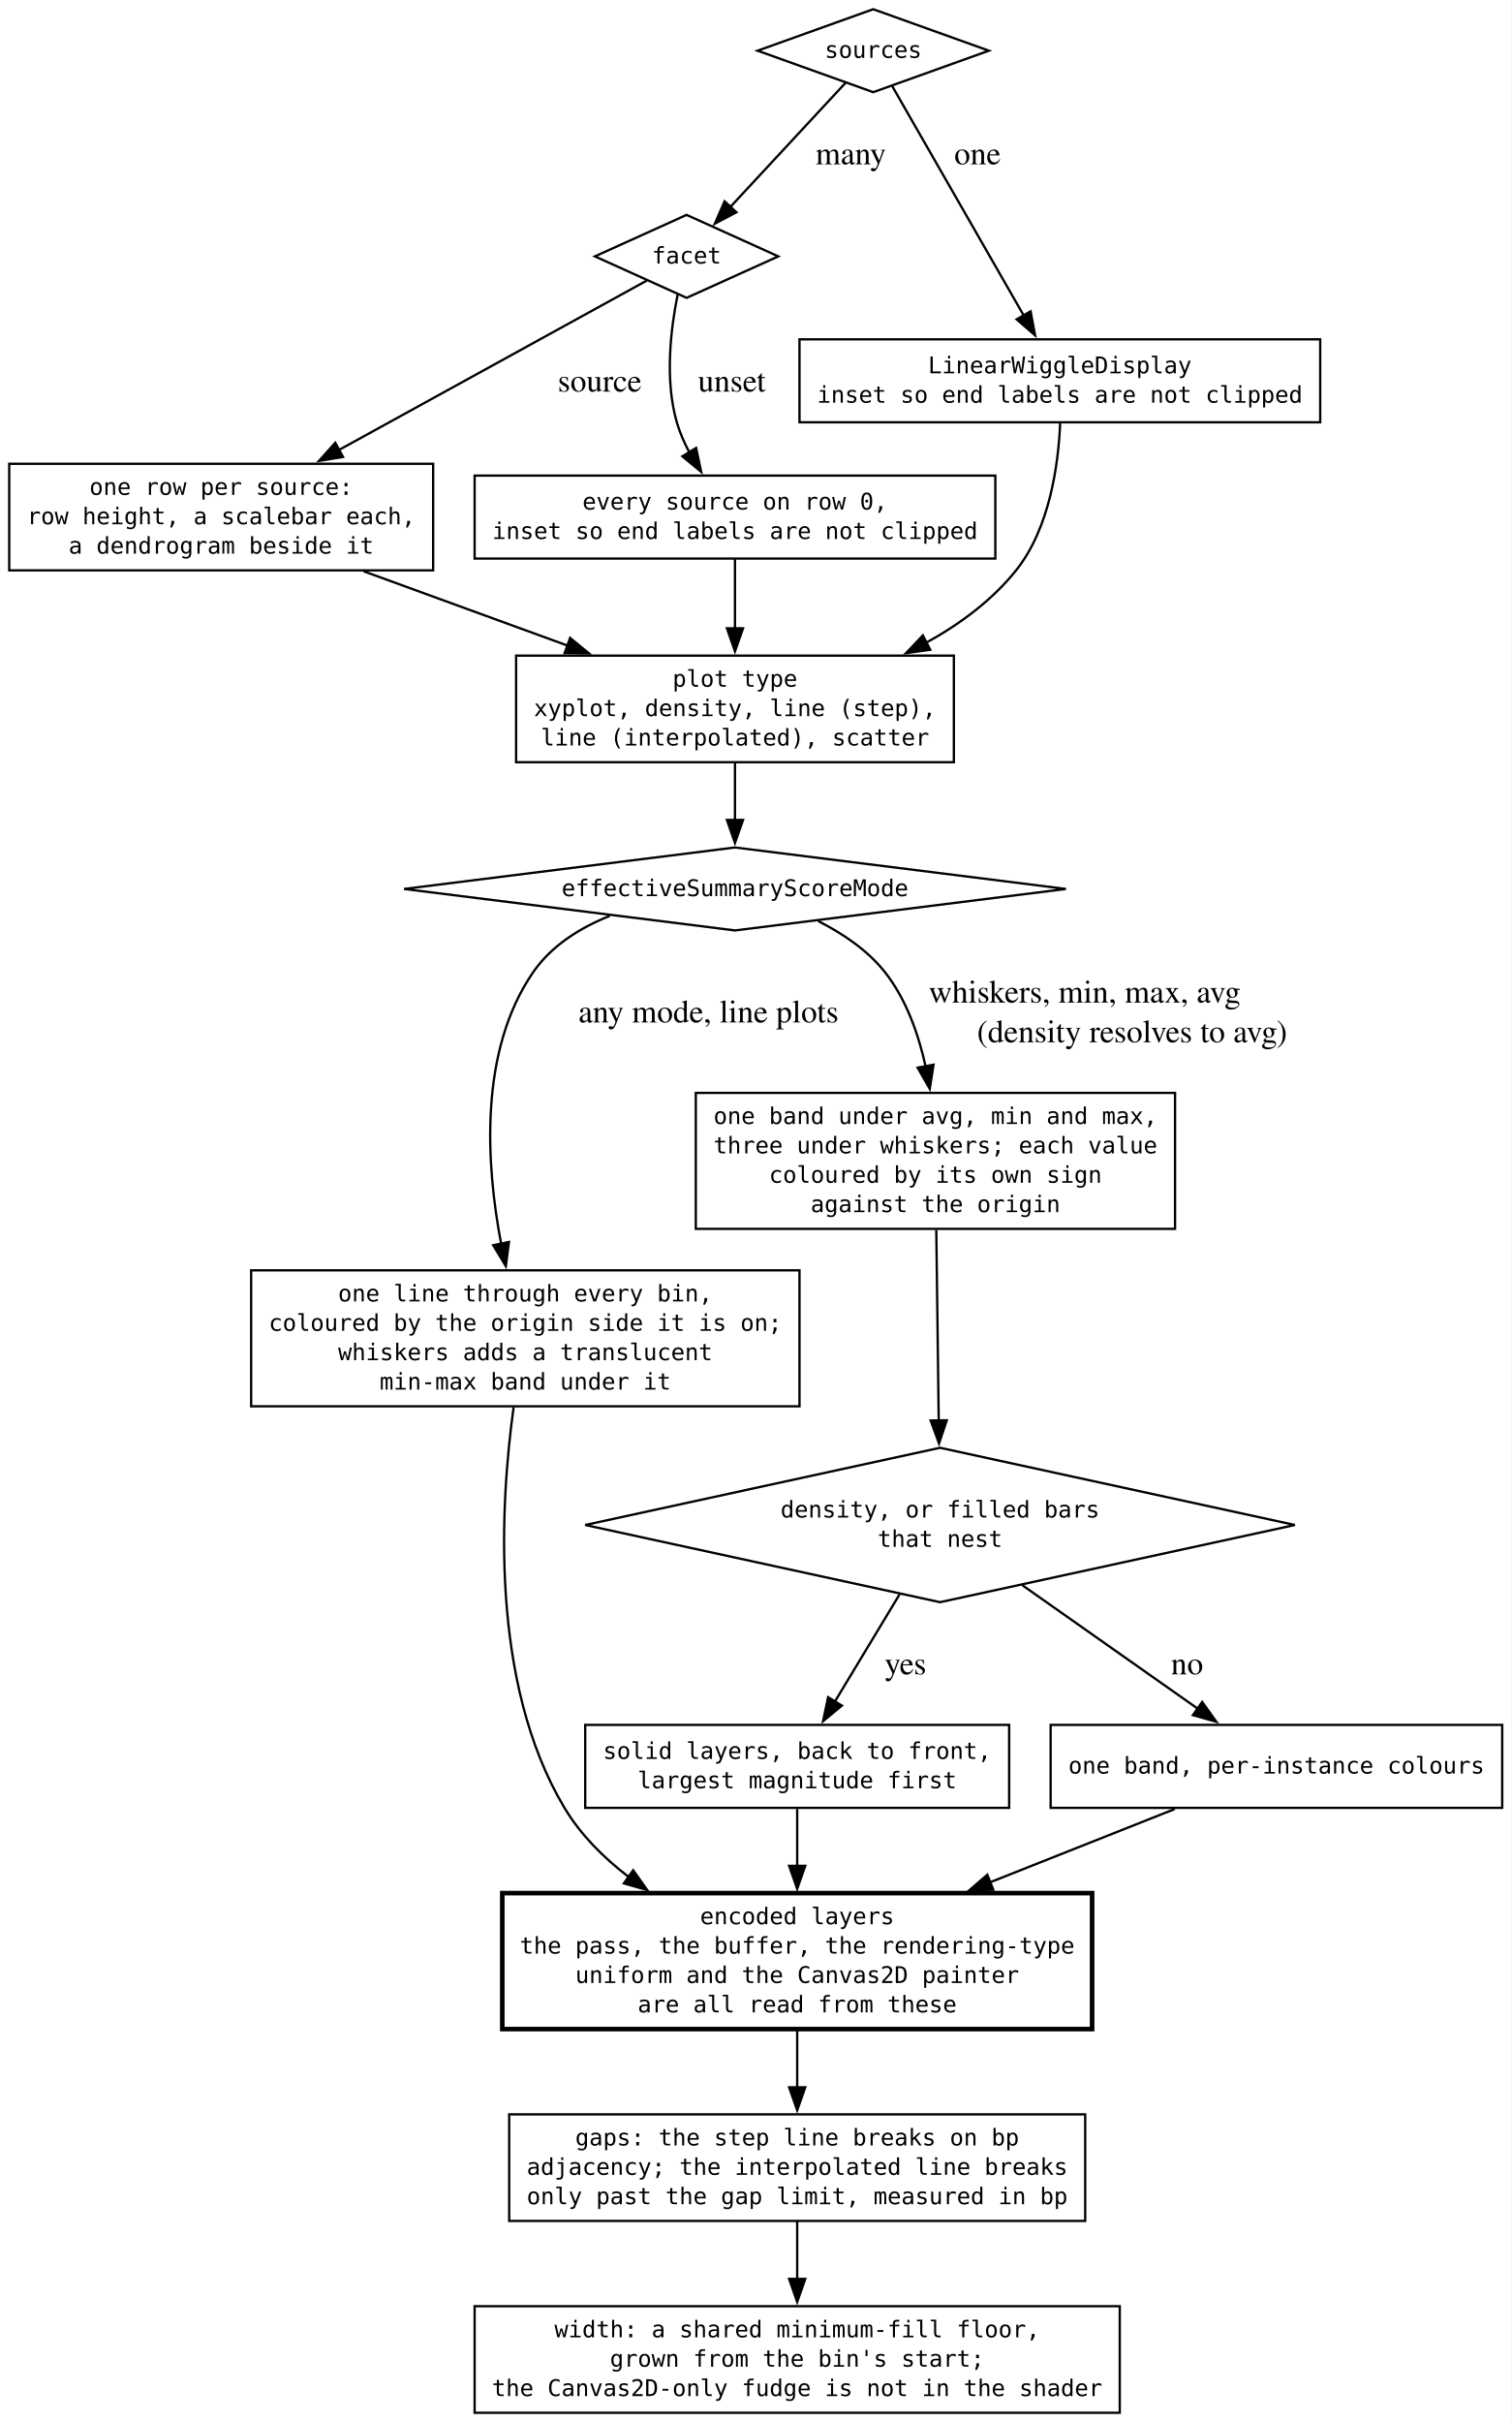
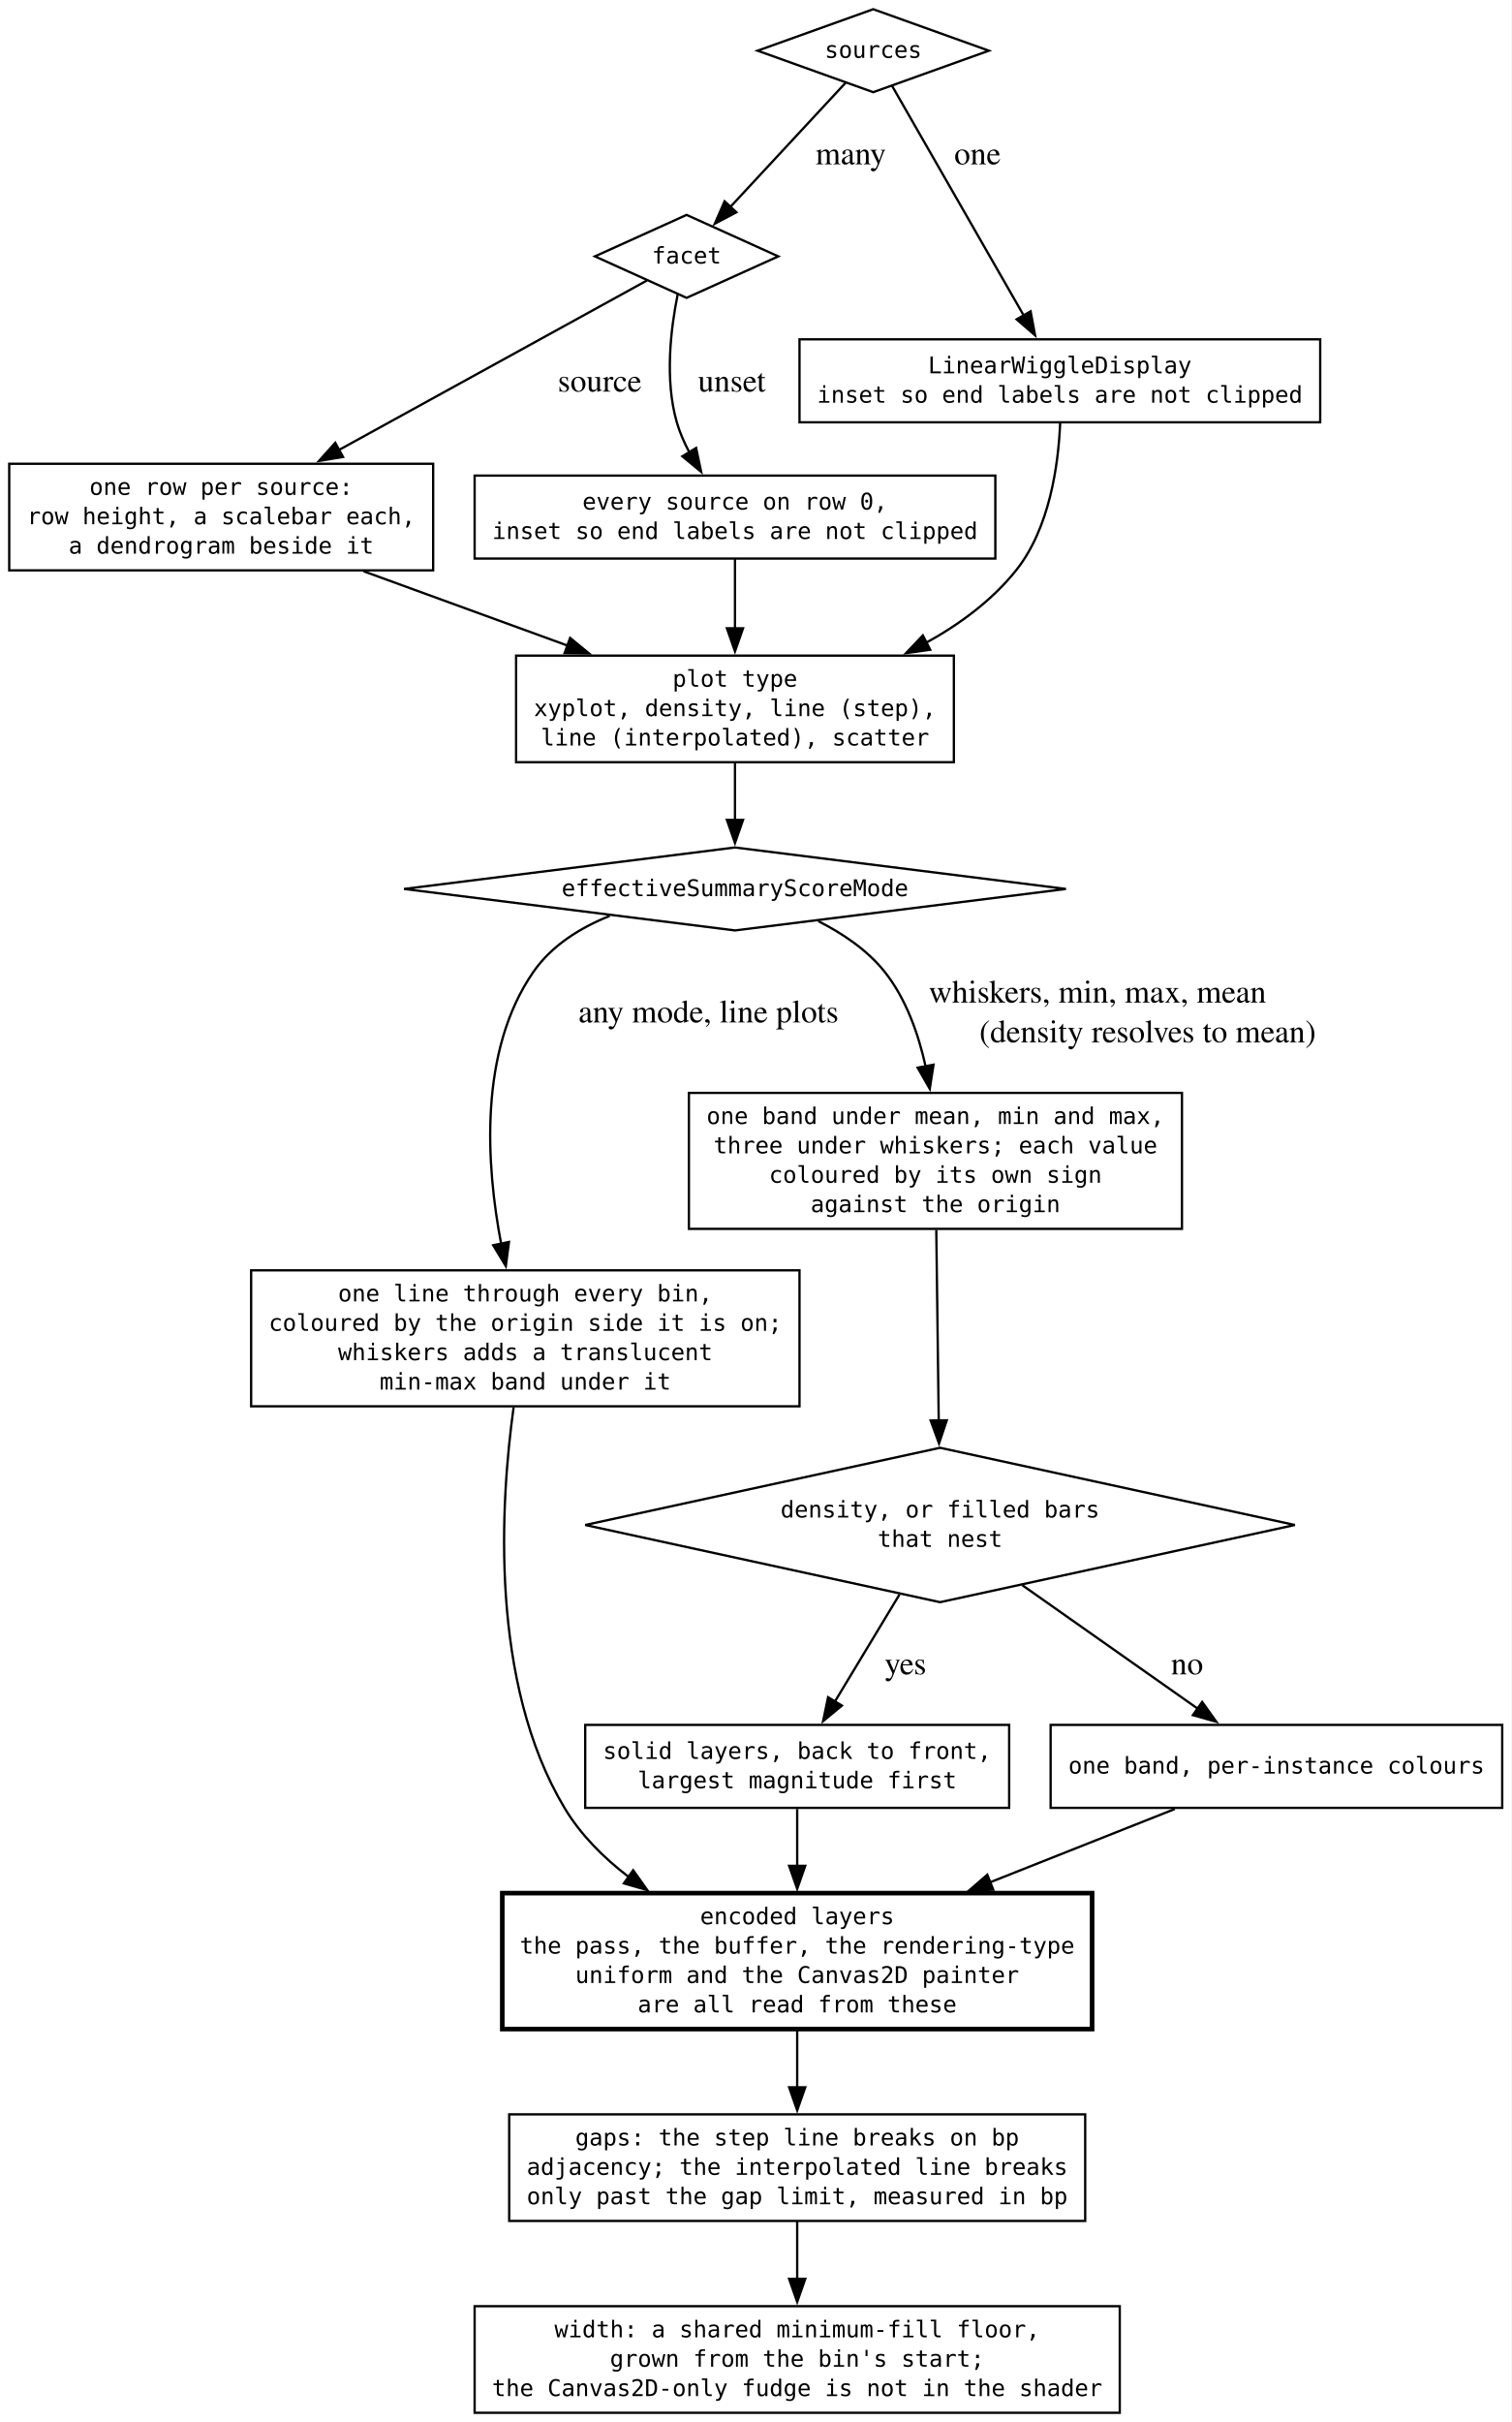
<svg xmlns="http://www.w3.org/2000/svg" width="656pt" height="1051pt" viewBox="0.00 0.00 656.00 1051.00">
  <g id="graph0" class="graph" transform="scale(1 1) rotate(0) translate(4 1047)">
    <polygon fill="white" stroke="none" points="-4,4 -4,-1047 652,-1047 652,4 -4,4" />
    <g id="node1" class="node">
      <polygon fill="none" stroke="black" points="375,-1043 324.81,-1025 375,-1007 425.19,-1025 375,-1043" />
      <text xml:space="preserve" text-anchor="middle" x="375" y="-1021.88" font-family="monospace" font-size="10.00">sources</text>
    </g>
    <g id="node2" class="node">
      <polygon fill="none" stroke="black" points="294,-953.75 254.2,-935.75 294,-917.75 333.8,-935.75 294,-953.75" />
      <text xml:space="preserve" text-anchor="middle" x="294" y="-932.62" font-family="monospace" font-size="10.00">facet</text>
    </g>
    <g id="edge2" class="edge">
      <path fill="none" stroke="black" d="M363.05,-1011.13C349.78,-996.84 328.2,-973.59 312.7,-956.89" />
      <polygon fill="black" stroke="black" points="315.62,-954.89 306.25,-949.94 310.49,-959.65 315.62,-954.89" />
      <text xml:space="preserve" text-anchor="middle" x="363.51" y="-975.7" font-family="Times,serif" font-size="14.00"> many</text>
    </g>
    <g id="node5" class="node">
      <polygon fill="none" stroke="black" points="569,-899.75 343,-899.75 343,-863.75 569,-863.75 569,-899.75" />
      <text xml:space="preserve" text-anchor="middle" x="456" y="-885" font-family="monospace" font-size="10.00">LinearWiggleDisplay</text>
      <text xml:space="preserve" text-anchor="middle" x="456" y="-872.25" font-family="monospace" font-size="10.00">inset so end labels are not clipped</text>
    </g>
    <g id="edge1" class="edge">
      <path fill="none" stroke="black" d="M383.21,-1009.68C396.6,-986.34 423.33,-939.72 440.41,-909.94" />
      <polygon fill="black" stroke="black" points="443.31,-911.91 445.25,-901.49 437.24,-908.43 443.31,-911.91" />
      <text xml:space="preserve" text-anchor="middle" x="418.51" y="-975.7" font-family="Times,serif" font-size="14.00"> one</text>
    </g>
    <g id="node6" class="node">
      <polygon fill="none" stroke="black" points="184,-845.75 0,-845.75 0,-799.5 184,-799.5 184,-845.75" />
      <text xml:space="preserve" text-anchor="middle" x="92" y="-832.25" font-family="monospace" font-size="10.00">one row per source:</text>
      <text xml:space="preserve" text-anchor="middle" x="92" y="-819.5" font-family="monospace" font-size="10.00">row height, a scalebar each,</text>
      <text xml:space="preserve" text-anchor="middle" x="92" y="-806.75" font-family="monospace" font-size="10.00">a dendrogram beside it</text>
    </g>
    <g id="edge3" class="edge">
      <path fill="none" stroke="black" d="M276.78,-925.28C247.48,-909.16 186.86,-875.81 143.02,-851.69" />
      <polygon fill="black" stroke="black" points="144.88,-848.72 134.44,-846.97 141.51,-854.86 144.88,-848.72" />
      <text xml:space="preserve" text-anchor="middle" x="254.54" y="-877.08" font-family="Times,serif" font-size="14.00"> source</text>
    </g>
    <g id="node7" class="node">
      <polygon fill="none" stroke="black" points="428,-840.62 202,-840.62 202,-804.62 428,-804.62 428,-840.62" />
      <text xml:space="preserve" text-anchor="middle" x="315" y="-825.88" font-family="monospace" font-size="10.00">every source on row 0,</text>
      <text xml:space="preserve" text-anchor="middle" x="315" y="-813.12" font-family="monospace" font-size="10.00">inset so end labels are not clipped</text>
    </g>
    <g id="edge4" class="edge">
      <path fill="none" stroke="black" d="M290.12,-919.19C287.16,-904.58 284.41,-882.26 289.75,-863.75 291.02,-859.34 292.94,-854.94 295.16,-850.77" />
      <polygon fill="black" stroke="black" points="298.13,-852.62 300.32,-842.25 292.15,-848.99 298.13,-852.62" />
      <text xml:space="preserve" text-anchor="middle" x="311.88" y="-877.08" font-family="Times,serif" font-size="14.00"> unset</text>
    </g>
    <g id="node3" class="node">
      <polygon fill="none" stroke="black" points="315,-679.25 171.36,-661.25 315,-643.25 458.64,-661.25 315,-679.25" />
      <text xml:space="preserve" text-anchor="middle" x="315" y="-658.12" font-family="monospace" font-size="10.00">effectiveSummaryScoreMode</text>
    </g>
    <g id="node9" class="node">
      <polygon fill="none" stroke="black" points="343,-495.75 105,-495.75 105,-436.75 343,-436.75 343,-495.75" />
      <text xml:space="preserve" text-anchor="middle" x="224" y="-482.25" font-family="monospace" font-size="10.00">one line through every bin,</text>
      <text xml:space="preserve" text-anchor="middle" x="224" y="-469.5" font-family="monospace" font-size="10.00">coloured by the origin side it is on;</text>
      <text xml:space="preserve" text-anchor="middle" x="224" y="-456.75" font-family="monospace" font-size="10.00">whiskers adds a translucent</text>
      <text xml:space="preserve" text-anchor="middle" x="224" y="-444" font-family="monospace" font-size="10.00">min-max band under it</text>
    </g>
    <g id="edge9" class="edge">
      <path fill="none" stroke="black" d="M260.64,-649.56C247.73,-644.38 235.42,-636.68 227.5,-625.25 203.69,-590.91 206.97,-541.52 213.54,-507.13" />
      <polygon fill="black" stroke="black" points="216.91,-508.07 215.54,-497.57 210.06,-506.64 216.91,-508.07" />
      <text xml:space="preserve" text-anchor="middle" x="301.75" y="-603.33" font-family="Times,serif" font-size="14.00"> any mode, line plots</text>
    </g>
    <g id="node10" class="node">
-       <polygon fill="none" stroke="black" points="506,-572.75 298,-572.75 298,-513.75 506,-513.75 506,-572.75" />
-       <text xml:space="preserve" text-anchor="middle" x="402" y="-559.25" font-family="monospace" font-size="10.00">one band under avg, min and max,</text>
+       <polygon fill="none" stroke="black" points="509,-572.75 295,-572.75 295,-513.75 509,-513.75 509,-572.75" />
+       <text xml:space="preserve" text-anchor="middle" x="402" y="-559.25" font-family="monospace" font-size="10.00">one band under mean, min and max,</text>
      <text xml:space="preserve" text-anchor="middle" x="402" y="-546.5" font-family="monospace" font-size="10.00">three under whiskers; each value</text>
      <text xml:space="preserve" text-anchor="middle" x="402" y="-533.75" font-family="monospace" font-size="10.00">coloured by its own sign</text>
      <text xml:space="preserve" text-anchor="middle" x="402" y="-521" font-family="monospace" font-size="10.00">against the origin</text>
    </g>
    <g id="edge10" class="edge">
      <path fill="none" stroke="black" d="M351.15,-647.28C361.76,-641.91 372.51,-634.69 380,-625.25 389.29,-613.54 394.67,-598.21 397.78,-584.04" />
      <polygon fill="black" stroke="black" points="401.17,-584.98 399.54,-574.51 394.28,-583.7 401.17,-584.98" />
-       <text xml:space="preserve" text-anchor="start" x="395.61" y="-611.95" font-family="Times,serif" font-size="14.00"> whiskers, min, max, avg</text>
-       <text xml:space="preserve" text-anchor="middle" x="485.61" y="-594.7" font-family="Times,serif" font-size="14.00"> (density resolves to avg)</text>
+       <text xml:space="preserve" text-anchor="start" x="395.61" y="-611.95" font-family="Times,serif" font-size="14.00"> whiskers, min, max, mean</text>
+       <text xml:space="preserve" text-anchor="middle" x="492.36" y="-594.7" font-family="Times,serif" font-size="14.00"> (density resolves to mean)</text>
    </g>
    <g id="node4" class="node">
      <polygon fill="none" stroke="black" points="404,-418.75 250,-385.25 404,-351.75 558,-385.25 404,-418.75" />
      <text xml:space="preserve" text-anchor="middle" x="404" y="-388.5" font-family="monospace" font-size="10.00">density, or filled bars</text>
      <text xml:space="preserve" text-anchor="middle" x="404" y="-375.75" font-family="monospace" font-size="10.00">that nest</text>
    </g>
    <g id="node11" class="node">
      <polygon fill="none" stroke="black" points="434,-298.5 250,-298.5 250,-262.5 434,-262.5 434,-298.5" />
      <text xml:space="preserve" text-anchor="middle" x="342" y="-283.75" font-family="monospace" font-size="10.00">solid layers, back to front,</text>
      <text xml:space="preserve" text-anchor="middle" x="342" y="-271" font-family="monospace" font-size="10.00">largest magnitude first</text>
    </g>
    <g id="edge12" class="edge">
      <path fill="none" stroke="black" d="M386.4,-355.08C377.58,-340.47 366.98,-322.9 358.34,-308.59" />
      <polygon fill="black" stroke="black" points="361.4,-306.88 353.24,-300.13 355.41,-310.5 361.4,-306.88" />
      <text xml:space="preserve" text-anchor="middle" x="387.25" y="-320.45" font-family="Times,serif" font-size="14.00"> yes</text>
    </g>
    <g id="node12" class="node">
      <polygon fill="none" stroke="black" points="648,-298.5 452,-298.5 452,-262.5 648,-262.5 648,-298.5" />
      <text xml:space="preserve" text-anchor="middle" x="550" y="-277.38" font-family="monospace" font-size="10.00">one band, per-instance colours</text>
    </g>
    <g id="edge13" class="edge">
      <path fill="none" stroke="black" d="M439.72,-359.11C462.91,-342.79 492.97,-321.64 515.85,-305.54" />
      <polygon fill="black" stroke="black" points="517.77,-308.46 523.93,-299.85 513.74,-302.74 517.77,-308.46" />
      <text xml:space="preserve" text-anchor="middle" x="509.48" y="-320.45" font-family="Times,serif" font-size="14.00"> no</text>
    </g>
    <g id="node8" class="node">
      <polygon fill="none" stroke="black" points="410,-762.5 220,-762.5 220,-716.25 410,-716.25 410,-762.5" />
      <text xml:space="preserve" text-anchor="middle" x="315" y="-749" font-family="monospace" font-size="10.00">plot type</text>
      <text xml:space="preserve" text-anchor="middle" x="315" y="-736.25" font-family="monospace" font-size="10.00">xyplot, density, line (step),</text>
      <text xml:space="preserve" text-anchor="middle" x="315" y="-723.5" font-family="monospace" font-size="10.00">line (interpolated), scatter</text>
    </g>
    <g id="edge5" class="edge">
      <path fill="none" stroke="black" d="M456.13,-863.34C455.37,-845.5 451.66,-817.83 437,-799.5 426.57,-786.46 412.55,-776.1 397.73,-767.95" />
      <polygon fill="black" stroke="black" points="399.74,-765.05 389.25,-763.59 396.54,-771.27 399.74,-765.05" />
    </g>
    <g id="edge6" class="edge">
      <path fill="none" stroke="black" d="M153.82,-799.1C181.25,-789.11 213.73,-777.27 242.31,-766.86" />
      <polygon fill="black" stroke="black" points="243.44,-770.17 251.64,-763.46 241.04,-763.6 243.44,-770.17" />
    </g>
    <g id="edge7" class="edge">
      <path fill="none" stroke="black" d="M315,-804.39C315,-795.59 315,-784.57 315,-774.17" />
      <polygon fill="black" stroke="black" points="318.5,-774.35 315,-764.35 311.5,-774.35 318.5,-774.35" />
    </g>
    <g id="edge8" class="edge">
      <path fill="none" stroke="black" d="M315,-715.95C315,-708.17 315,-699.33 315,-691.11" />
      <polygon fill="black" stroke="black" points="318.5,-691.2 315,-681.2 311.5,-691.2 318.5,-691.2" />
    </g>
    <g id="node13" class="node">
      <polygon fill="none" stroke="black" stroke-width="2" points="470,-225.5 214,-225.5 214,-166.5 470,-166.5 470,-225.5" />
      <text xml:space="preserve" text-anchor="middle" x="342" y="-212" font-family="monospace" font-size="10.00">encoded layers</text>
      <text xml:space="preserve" text-anchor="middle" x="342" y="-199.25" font-family="monospace" font-size="10.00">the pass, the buffer, the rendering-type</text>
      <text xml:space="preserve" text-anchor="middle" x="342" y="-186.5" font-family="monospace" font-size="10.00">uniform and the Canvas2D painter</text>
      <text xml:space="preserve" text-anchor="middle" x="342" y="-173.75" font-family="monospace" font-size="10.00">are all read from these</text>
    </g>
    <g id="edge16" class="edge">
      <path fill="none" stroke="black" d="M218.92,-436.33C213.17,-394.69 208.43,-316.9 241,-262.5 247.96,-250.87 257.88,-240.93 268.8,-232.57" />
      <polygon fill="black" stroke="black" points="270.81,-235.44 276.94,-226.8 266.76,-229.73 270.81,-235.44" />
    </g>
    <g id="edge11" class="edge">
      <path fill="none" stroke="black" d="M402.37,-513.27C402.67,-490.02 403.09,-456.98 403.43,-430.43" />
      <polygon fill="black" stroke="black" points="406.93,-430.68 403.56,-420.63 399.93,-430.59 406.93,-430.68" />
    </g>
    <g id="edge14" class="edge">
      <path fill="none" stroke="black" d="M342,-262C342,-254.7 342,-245.9 342,-237.15" />
      <polygon fill="black" stroke="black" points="345.5,-237.35 342,-227.35 338.5,-237.35 345.5,-237.35" />
    </g>
    <g id="edge15" class="edge">
      <path fill="none" stroke="black" d="M505.89,-262C482.52,-252.73 453.03,-241.04 425.53,-230.13" />
      <polygon fill="black" stroke="black" points="427.1,-226.99 416.51,-226.55 424.52,-233.49 427.1,-226.99" />
    </g>
    <g id="node14" class="node">
      <polygon fill="none" stroke="black" points="467,-129.5 217,-129.5 217,-83.25 467,-83.25 467,-129.5" />
      <text xml:space="preserve" text-anchor="middle" x="342" y="-116" font-family="monospace" font-size="10.00">gaps: the step line breaks on bp</text>
      <text xml:space="preserve" text-anchor="middle" x="342" y="-103.25" font-family="monospace" font-size="10.00">adjacency; the interpolated line breaks</text>
      <text xml:space="preserve" text-anchor="middle" x="342" y="-90.5" font-family="monospace" font-size="10.00">only past the gap limit, measured in bp</text>
    </g>
    <g id="edge17" class="edge">
      <path fill="none" stroke="black" d="M342,-166.31C342,-158.23 342,-149.38 342,-141.04" />
      <polygon fill="black" stroke="black" points="345.5,-141.25 342,-131.25 338.5,-141.25 345.5,-141.25" />
    </g>
    <g id="node15" class="node">
      <polygon fill="none" stroke="black" points="482,-46.25 202,-46.25 202,0 482,0 482,-46.25" />
      <text xml:space="preserve" text-anchor="middle" x="342" y="-32.75" font-family="monospace" font-size="10.00">width: a shared minimum-fill floor,</text>
      <text xml:space="preserve" text-anchor="middle" x="342" y="-20" font-family="monospace" font-size="10.00">grown from the bin's start;</text>
      <text xml:space="preserve" text-anchor="middle" x="342" y="-7.25" font-family="monospace" font-size="10.00">the Canvas2D-only fudge is not in the shader</text>
    </g>
    <g id="edge18" class="edge">
      <path fill="none" stroke="black" d="M342,-83.17C342,-75.36 342,-66.38 342,-57.83" />
      <polygon fill="black" stroke="black" points="345.5,-58.1 342,-48.1 338.5,-58.1 345.5,-58.1" />
    </g>
  </g>
</svg>
